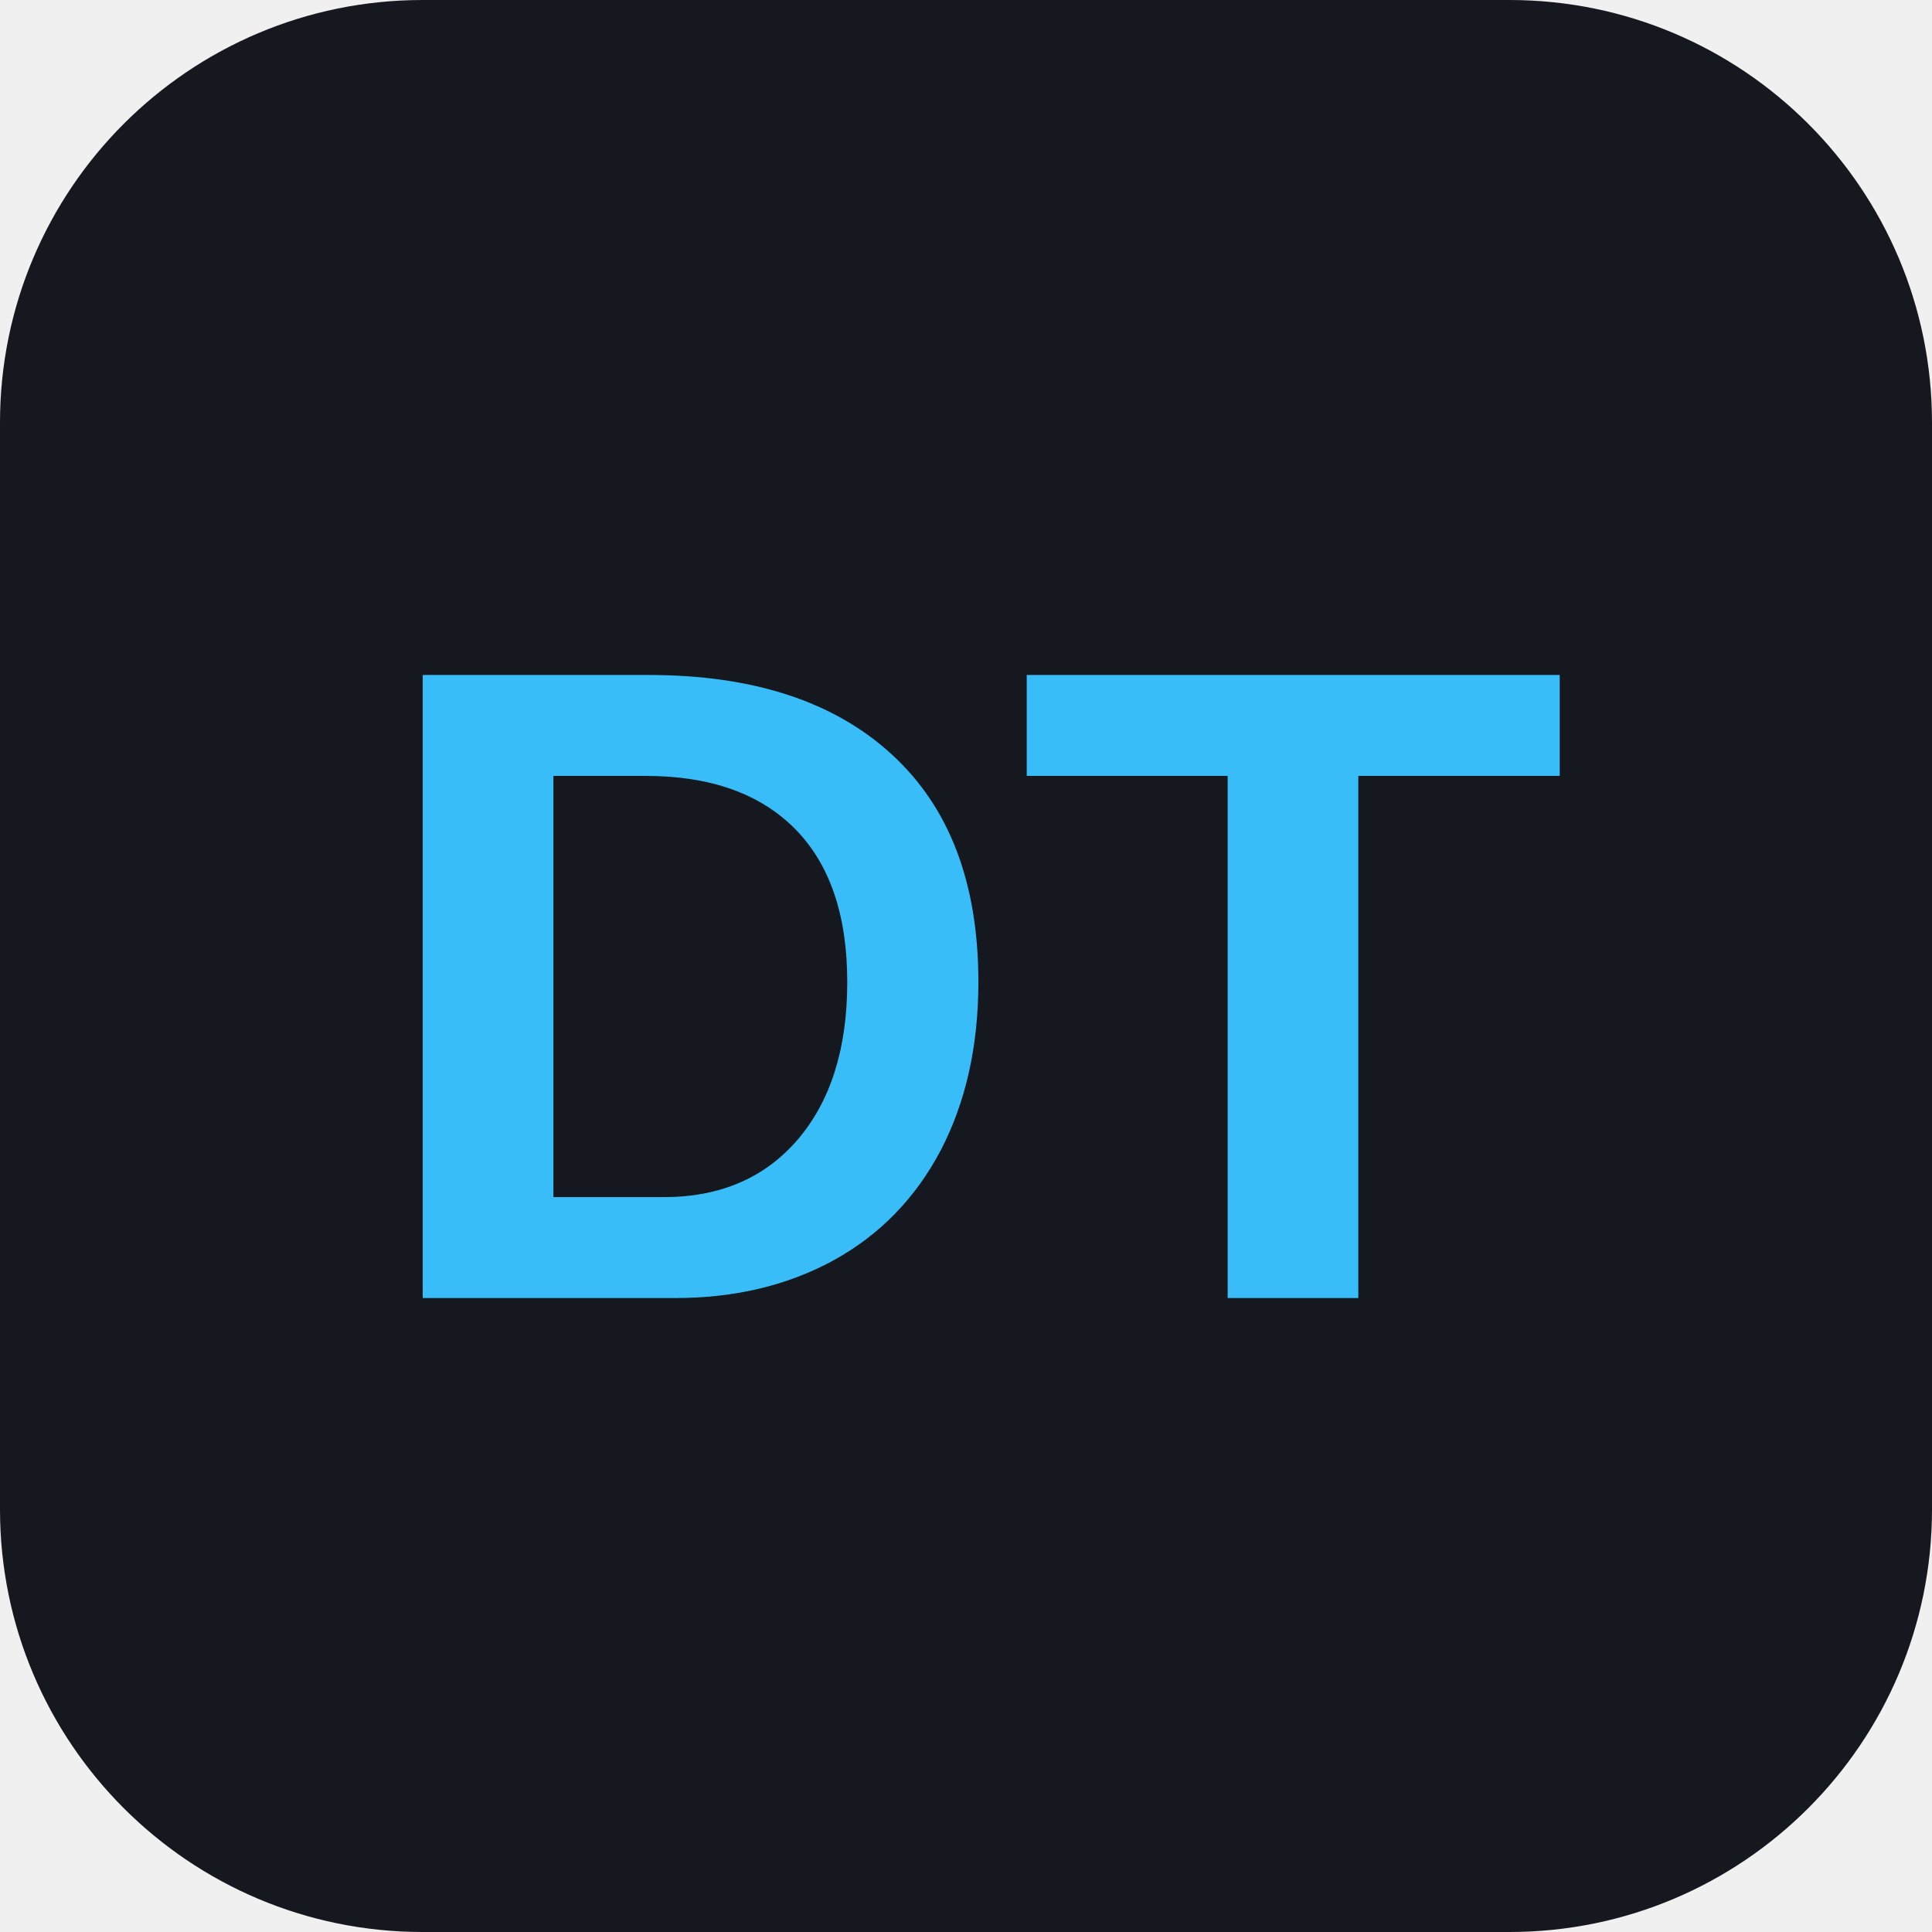
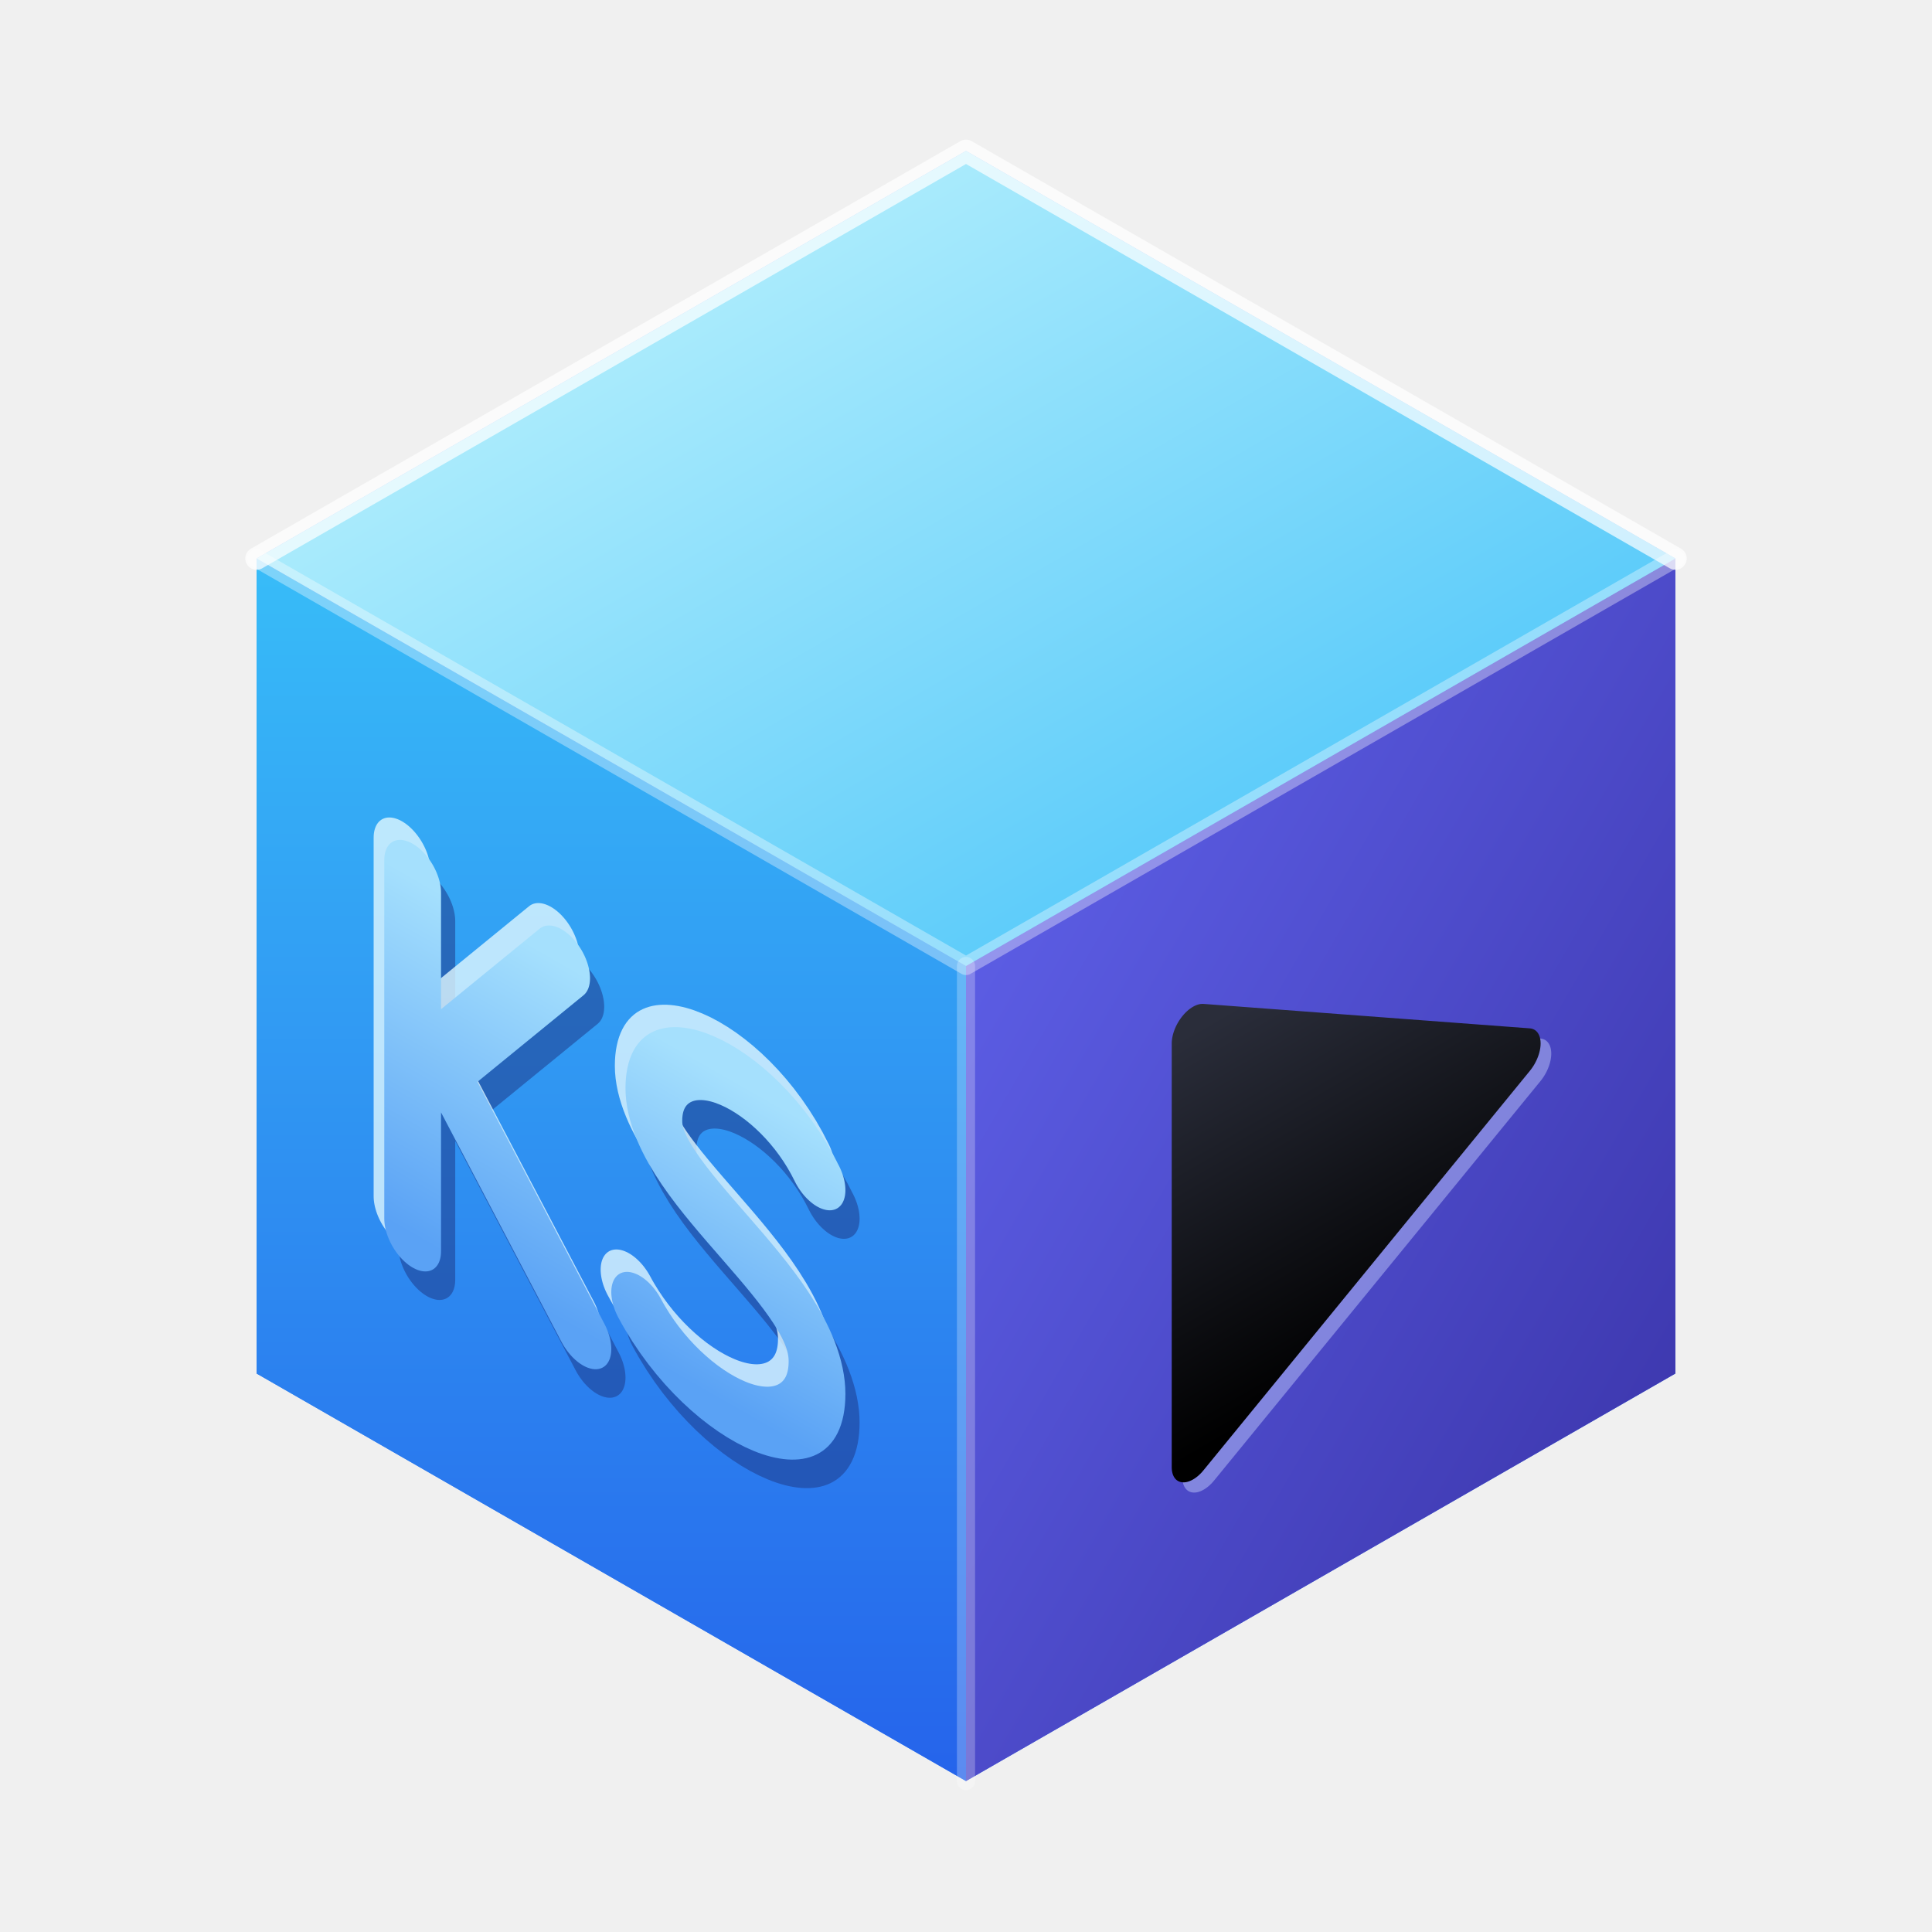
- <svg xmlns="http://www.w3.org/2000/svg" viewBox="0 0 64 64">
-   <rect width="64" height="64" rx="14" fill="#15181e" />
-   <text x="32" y="43" font-family="Arial, sans-serif" font-size="30" font-weight="bold" text-anchor="middle" fill="#38bdf8">DT</text>
+ <svg xmlns="http://www.w3.org/2000/svg" viewBox="0 0 128 128" width="128" height="128">
+   <defs>
+     <linearGradient id="top" x1="0" y1="0" x2="1" y2="1">
+       <stop offset="0" stop-color="#cffafe" />
+       <stop offset="1" stop-color="#38bdf8" />
+     </linearGradient>
+     <linearGradient id="left" x1="0" y1="0" x2="0" y2="1">
+       <stop offset="0" stop-color="#38bdf8" />
+       <stop offset="1" stop-color="#2563eb" />
+     </linearGradient>
+     <linearGradient id="right" x1="0" y1="0" x2="1" y2="1">
+       <stop offset="0" stop-color="#6366f1" />
+       <stop offset="1" stop-color="#3730a3" />
+     </linearGradient>
+     <linearGradient id="mark" x1="0" y1="0" x2="0" y2="1">
+       <stop offset="0" stop-color="#2a2d3a" />
+       <stop offset="1" stop-color="#000000" />
+     </linearGradient>
+     <linearGradient id="ks" x1="0" y1="0" x2="0" y2="1">
+       <stop offset="0" stop-color="#a5e0fd" />
+       <stop offset="1" stop-color="#5aa2f5" />
+     </linearGradient>
+     <g id="ksShape" fill="none" stroke-width="8" stroke-linecap="round" stroke-linejoin="round">
+       <path d="M22 28V72M24 51 43 28M27 50 46 72" />
+       <path d="M79 36C72 27 56 29 56 39 56 49 79 50 79 61 79 72 62 74 54 65" />
+     </g>
+   </defs>
+   <path d="M64 10 111 37V91L64 118 17 91V37Z" fill="#3b82f6" />
+   <path d="M17 37 64 64V118L17 91Z" fill="url(#left)" />
+   <path d="M64 64 111 37V91L64 118Z" fill="url(#right)" />
+   <path d="M64 10 111 37 64 64 17 37Z" fill="url(#top)" />
+   <g transform="matrix(0.47 0.27 0 0.54 17 37)">
+     <use href="#ksShape" stroke="#1e3a8a" stroke-opacity=".55" transform="translate(2 2.5)" />
+     <use href="#ksShape" stroke="#e0f7ff" stroke-opacity=".8" transform="translate(-1.5 -2)" />
+     <use href="#ksShape" stroke="url(#ks)" />
+   </g>
+   <g transform="matrix(0.47 -0.27 0 0.54 64 64)">
+     <path d="M32 24 78 50 32 76Z" fill="#c7d2fe" fill-opacity=".45" stroke="#c7d2fe" stroke-opacity=".45" stroke-width="6" stroke-linejoin="round" transform="translate(1.5 2)" />
+     <path d="M32 24 78 50 32 76Z" fill="url(#mark)" stroke="url(#mark)" stroke-width="6" stroke-linejoin="round" />
+   </g>
+   <path d="M17 37 64 10 111 37" fill="none" stroke="#ffffff" stroke-opacity=".7" stroke-width="1.5" stroke-linejoin="round" stroke-linecap="round" />
+   <path d="M17 37 64 64 111 37" fill="none" stroke="#ffffff" stroke-opacity=".35" stroke-width="1.2" stroke-linejoin="round" stroke-linecap="round" />
+   <path d="M64 64V118" stroke="#ffffff" stroke-opacity=".25" stroke-width="1.2" stroke-linecap="round" />
</svg>
